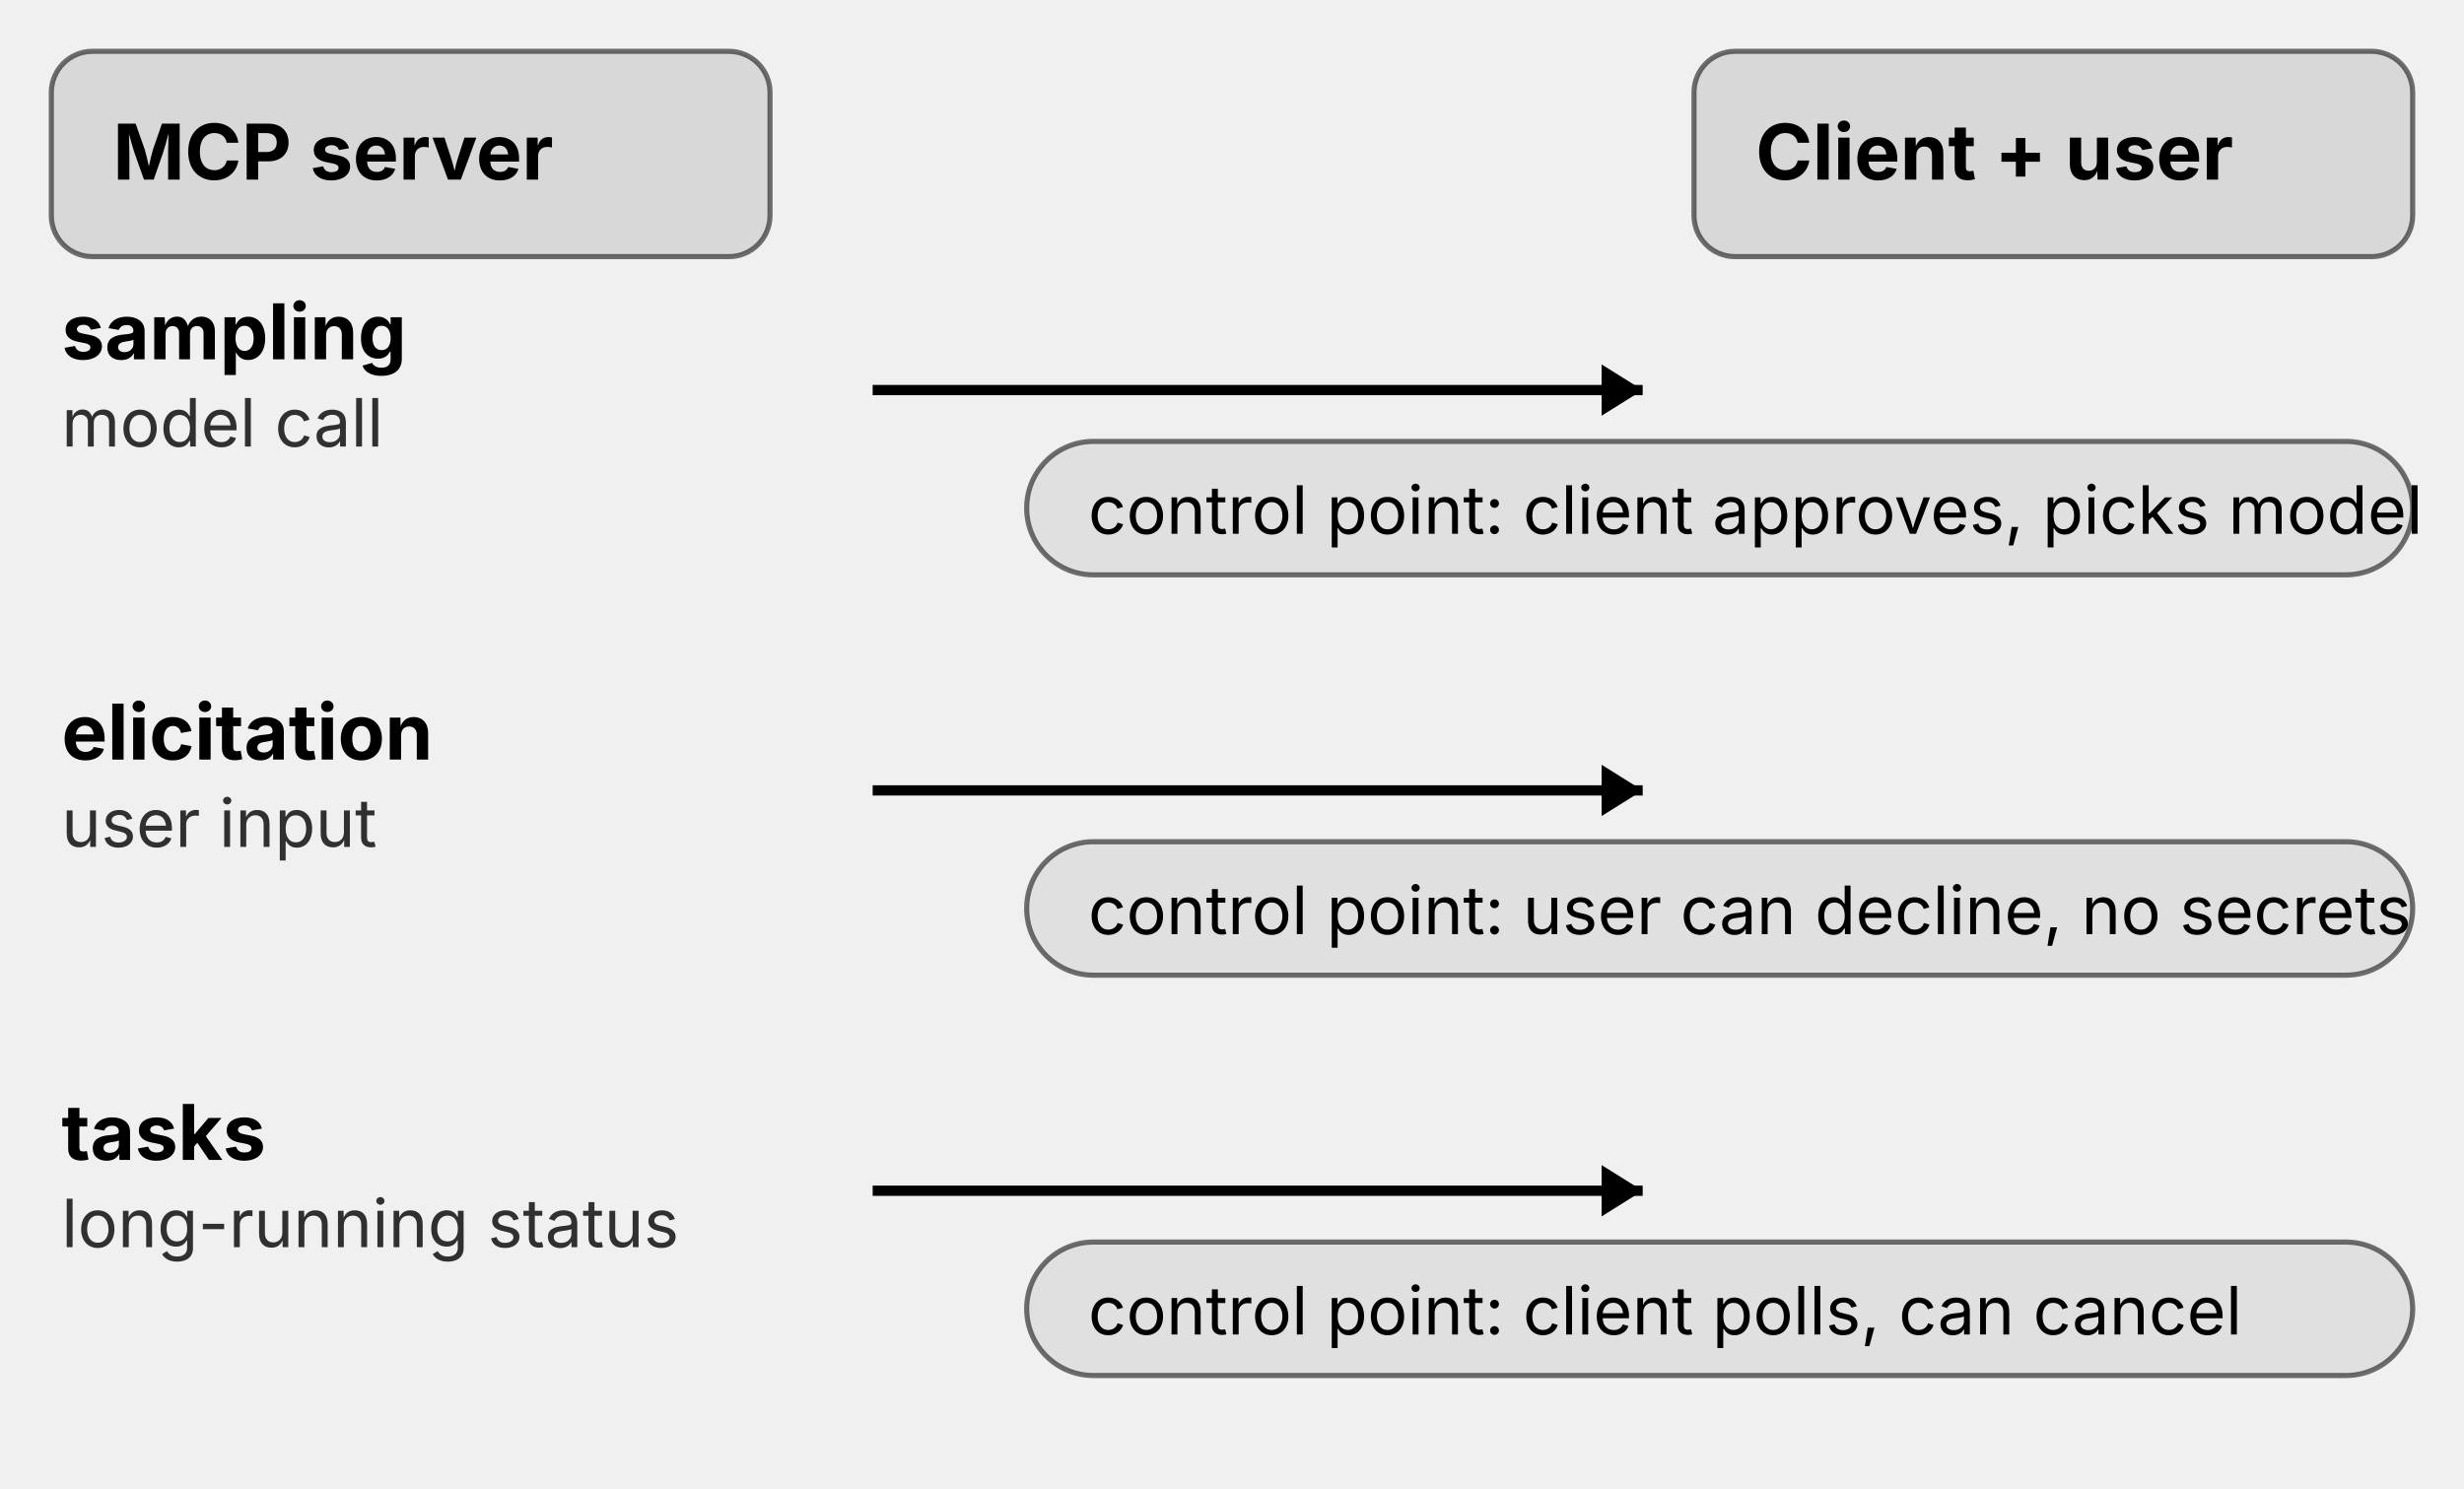
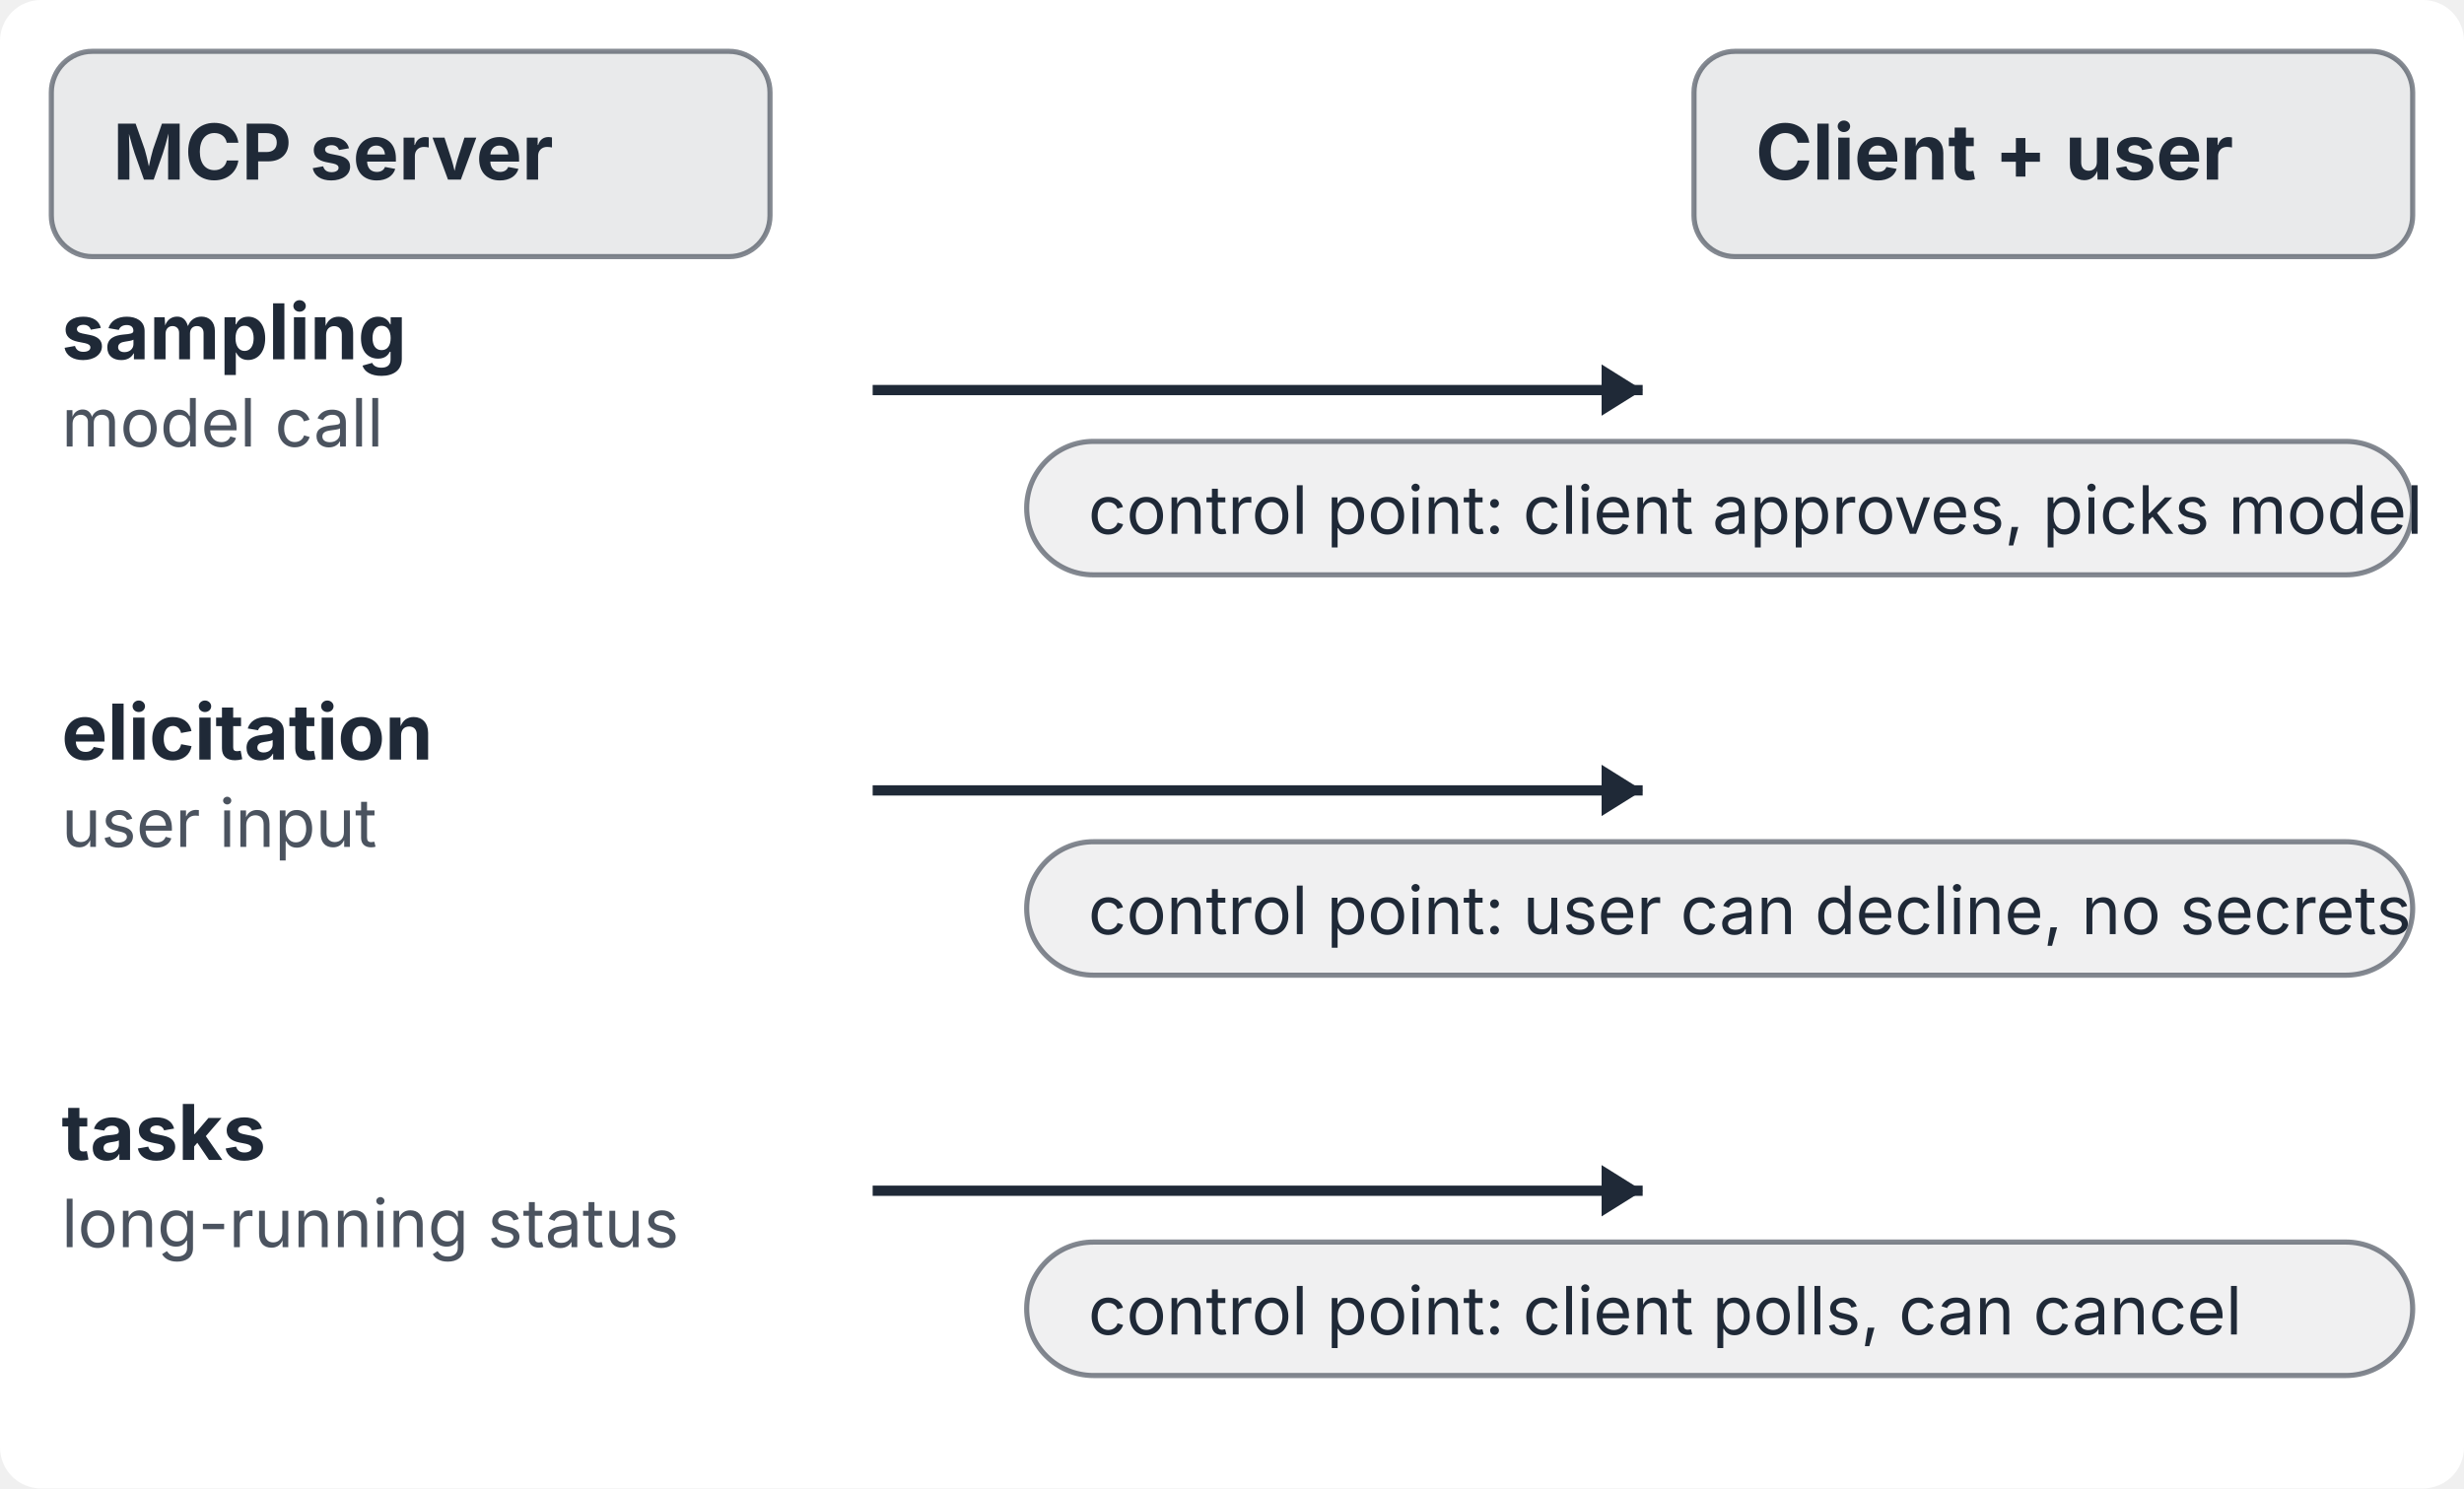
<svg xmlns="http://www.w3.org/2000/svg" viewBox="0 0 480 290" role="img" aria-labelledby="t d" font-family="system-ui,-apple-system,Segoe UI,sans-serif" fill="currentColor">
+   <style>svg{color:#1f2937}</style>
+   <rect class="oax-bg" x="0" y="0" width="480" height="290" rx="8" fill="#ffffff" />
  <rect x="10" y="10" width="140" height="40" rx="8" fill="currentColor" fill-opacity="0.1" stroke="currentColor" stroke-opacity="0.55" />
  <text x="22" y="35.0" font-size="15" font-weight="700">MCP server</text>
  <rect x="330" y="10" width="140" height="40" rx="8" fill="currentColor" fill-opacity="0.1" stroke="currentColor" stroke-opacity="0.55" />
  <text x="342" y="35.0" font-size="15" font-weight="700">Client + user</text>
  <text x="12" y="70" font-size="15" font-weight="700">sampling</text>
  <text x="12" y="87" font-size="13" fill-opacity="0.8">model call</text>
  <line x1="170" y1="76" x2="320" y2="76" stroke="currentColor" stroke-width="2" />
  <polygon points="320,76 312,71 312,81" />
  <rect x="200" y="86" width="270" height="26" rx="13" fill="currentColor" fill-opacity="0.07" stroke="currentColor" stroke-opacity="0.55" />
  <text x="212" y="104" font-size="13">control point: client approves, picks model</text>
  <text x="12" y="148" font-size="15" font-weight="700">elicitation</text>
  <text x="12" y="165" font-size="13" fill-opacity="0.8">user input</text>
  <line x1="170" y1="154" x2="320" y2="154" stroke="currentColor" stroke-width="2" />
  <polygon points="320,154 312,149 312,159" />
  <rect x="200" y="164" width="270" height="26" rx="13" fill="currentColor" fill-opacity="0.07" stroke="currentColor" stroke-opacity="0.55" />
  <text x="212" y="182" font-size="13">control point: user can decline, no secrets</text>
  <text x="12" y="226" font-size="15" font-weight="700">tasks</text>
  <text x="12" y="243" font-size="13" fill-opacity="0.8">long-running status</text>
  <line x1="170" y1="232" x2="320" y2="232" stroke="currentColor" stroke-width="2" />
  <polygon points="320,232 312,227 312,237" />
  <rect x="200" y="242" width="270" height="26" rx="13" fill="currentColor" fill-opacity="0.07" stroke="currentColor" stroke-opacity="0.55" />
  <text x="212" y="260" font-size="13">control point: client polls, can cancel</text>
</svg>
